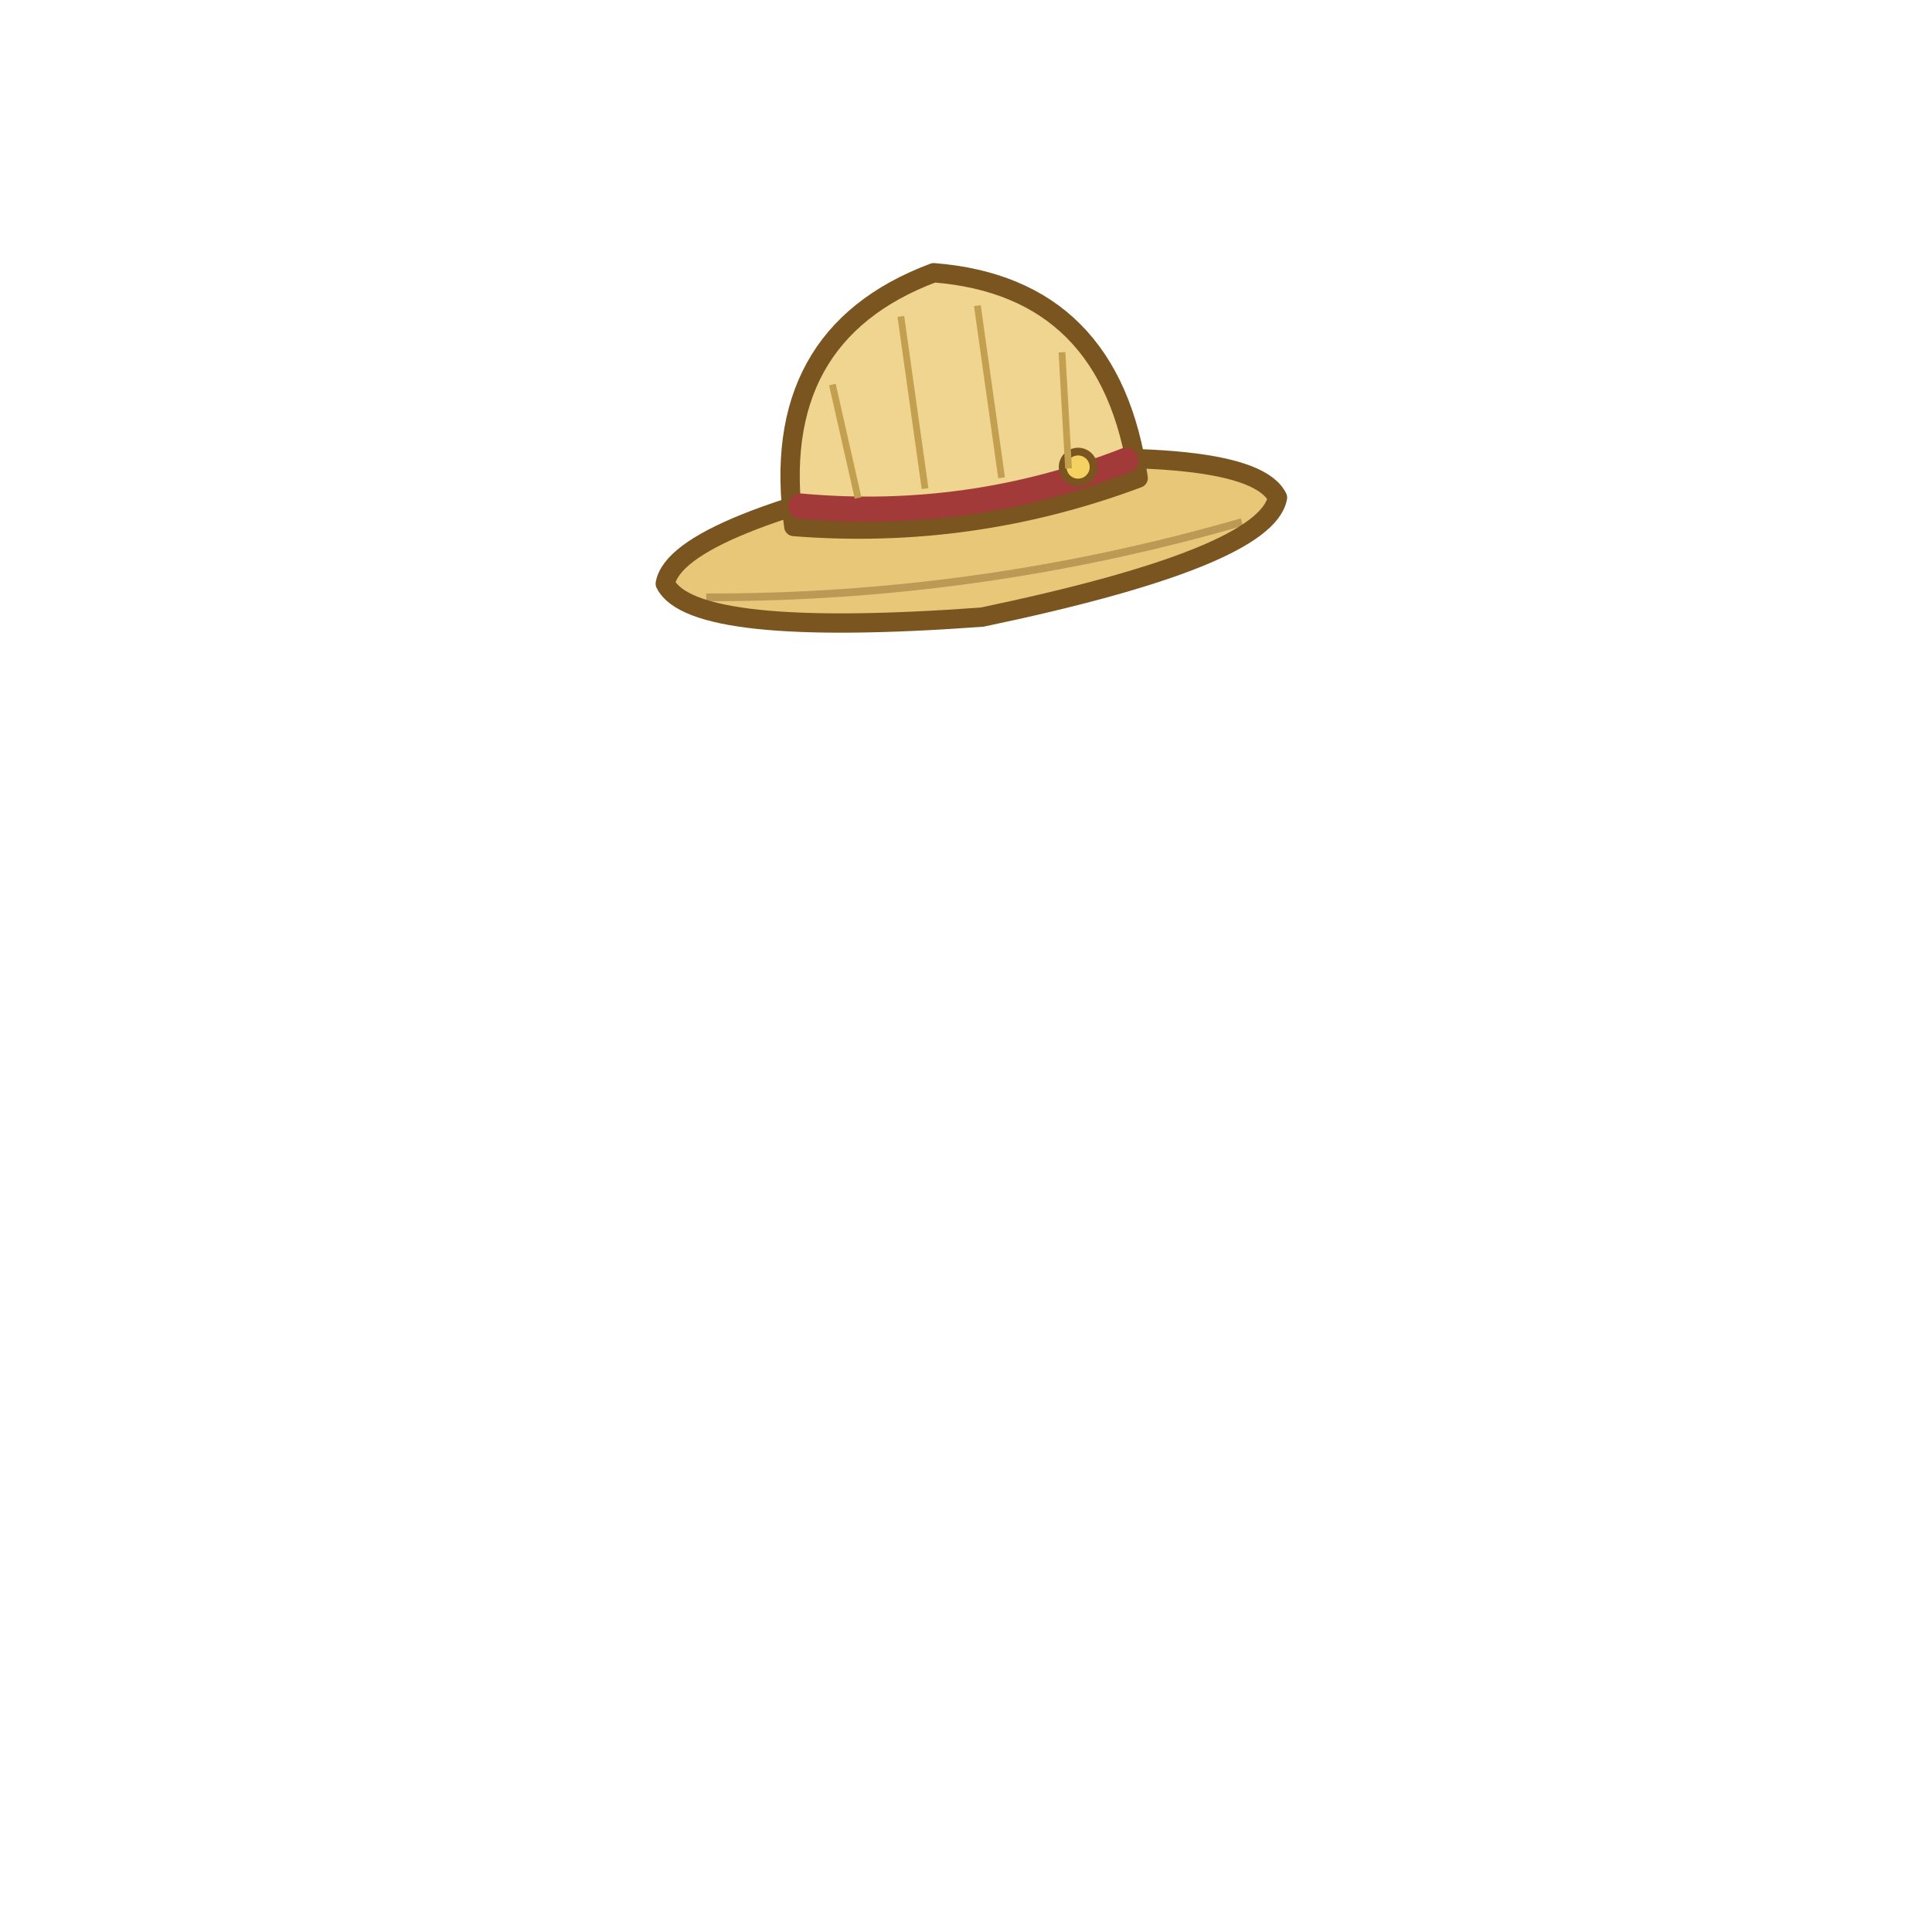
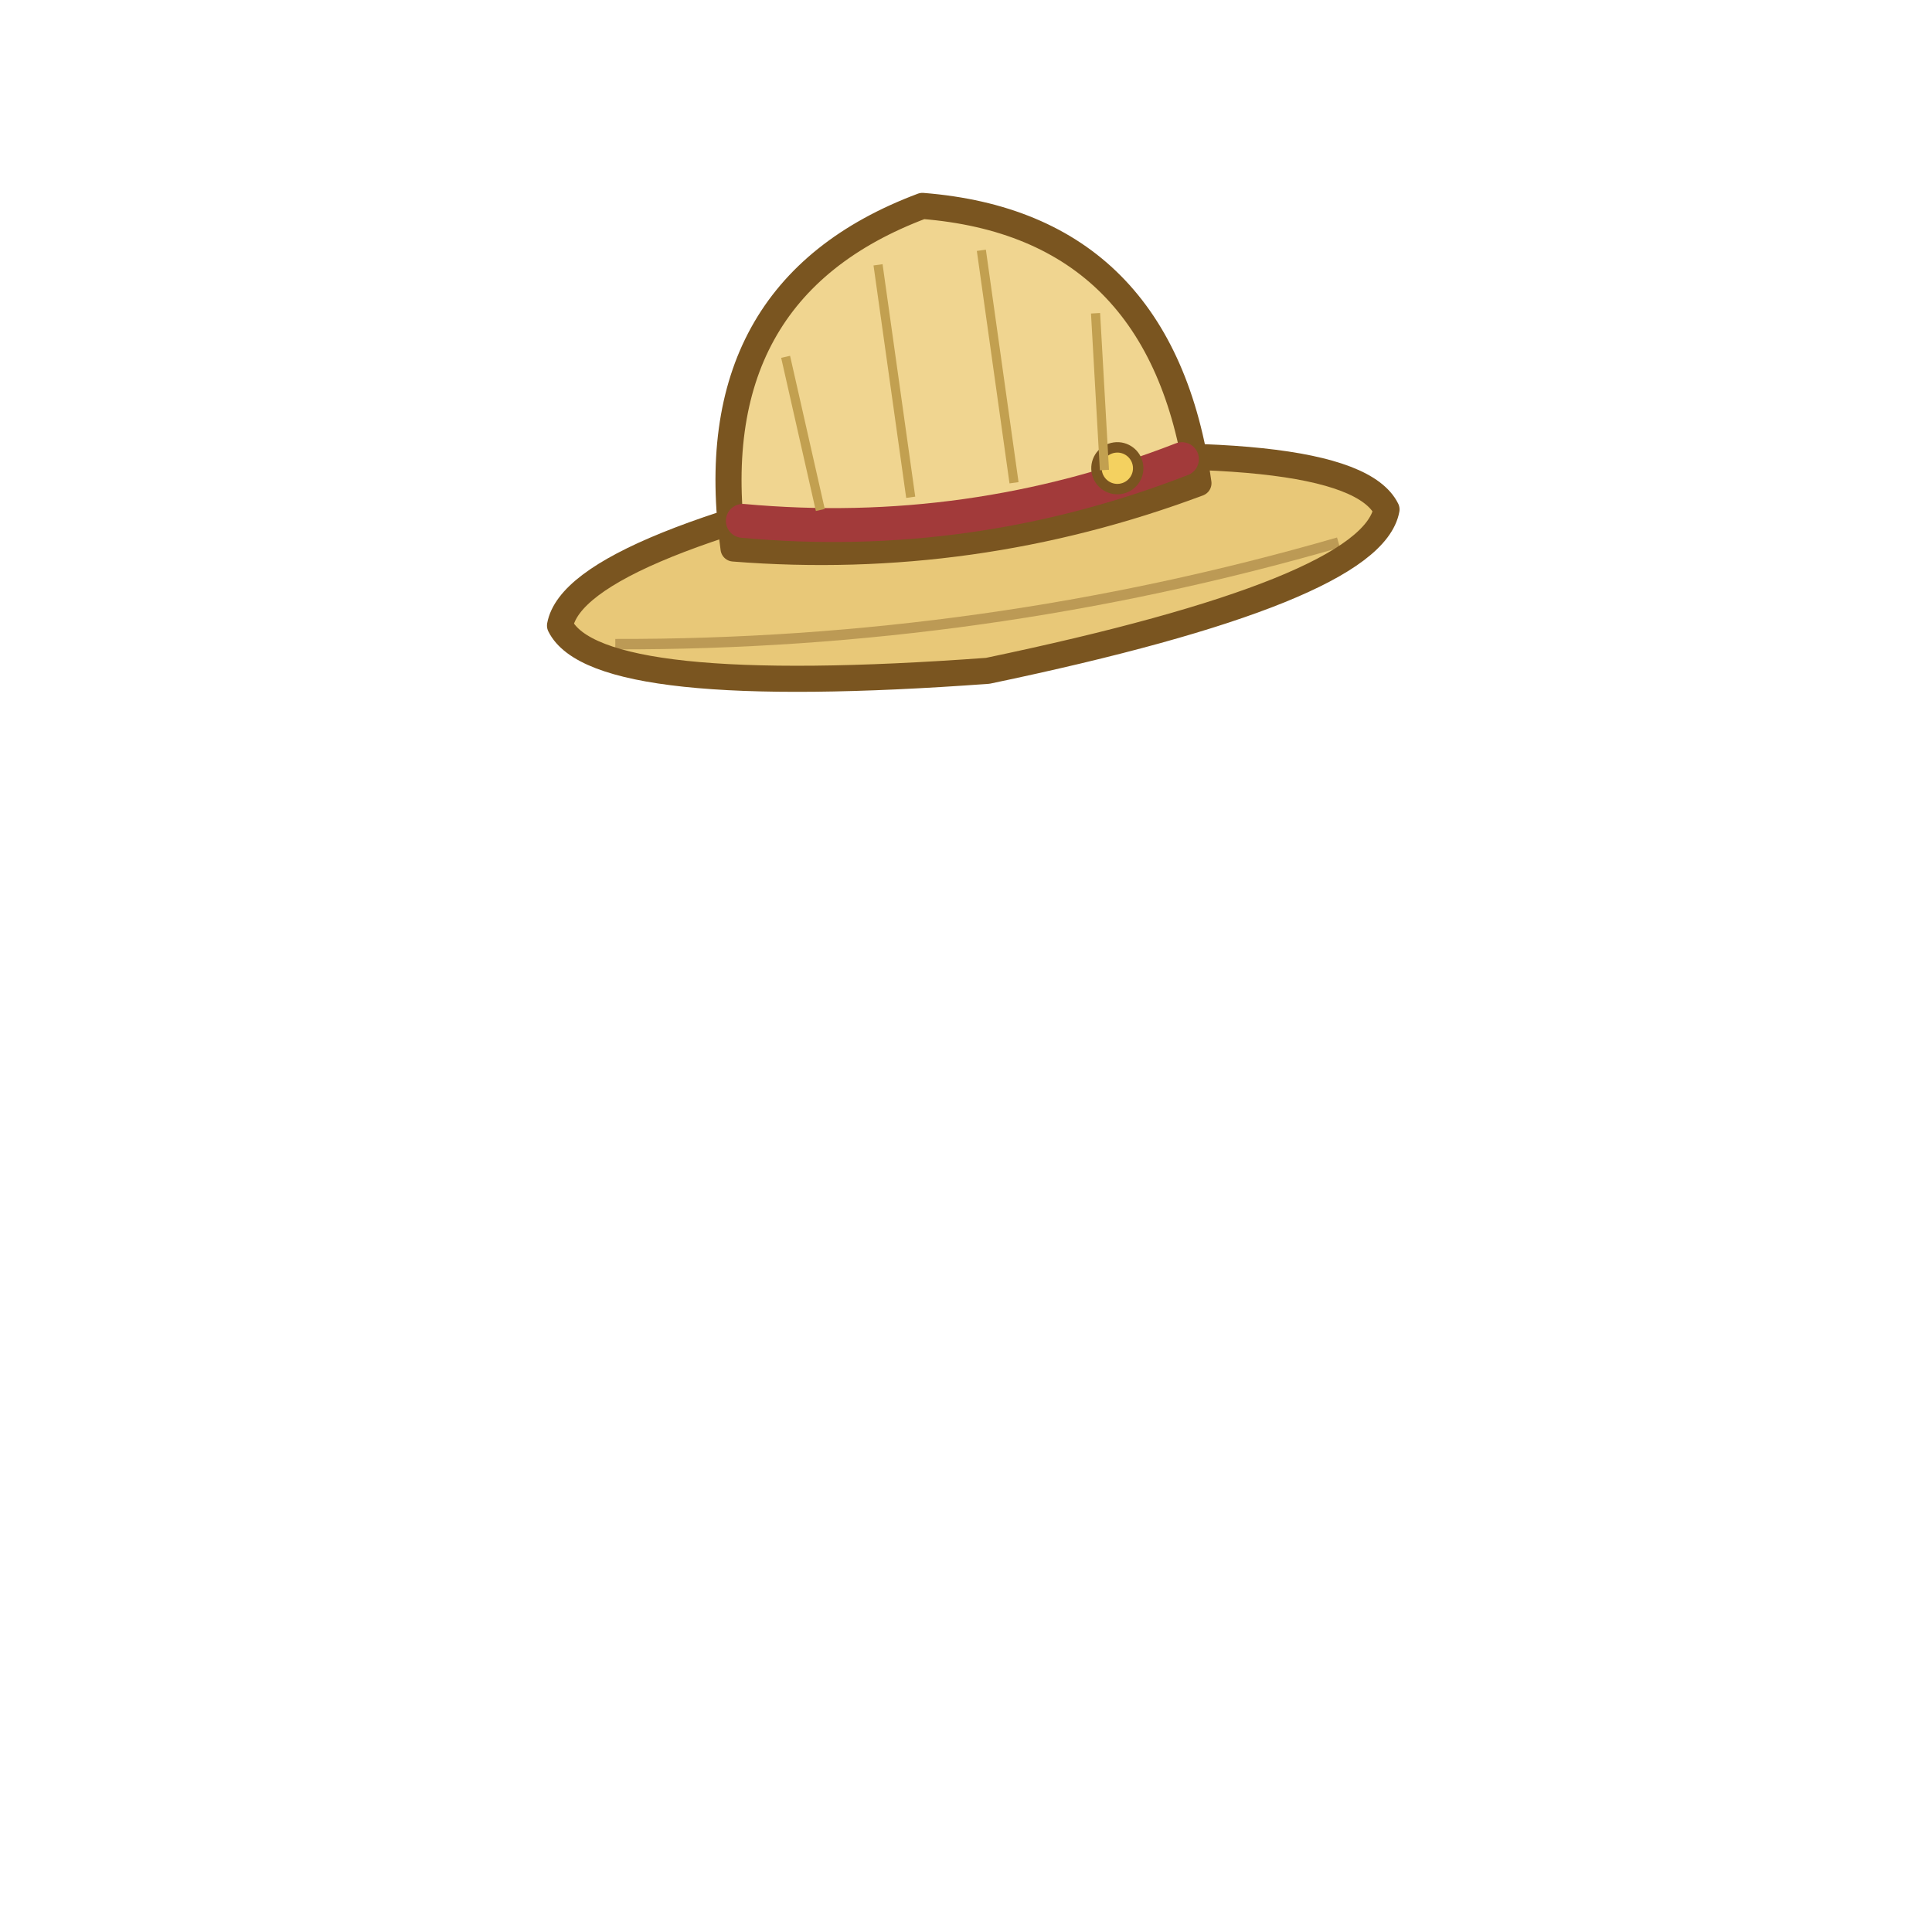
<svg xmlns="http://www.w3.org/2000/svg" viewBox="0 0 200 200">
-   <g transform="rotate(-8 100 52)">
-     <path d="M68 56 Q70 50 100 48 Q130 50 132 56 Q130 62 100 64 Q70 62 68 56 Z" fill="#e8c878" stroke="#7a5520" stroke-width="2" stroke-linejoin="round" />
-     <path d="M82 52 Q82 32 100 28 Q118 32 118 52 Q100 56 82 52 Z" fill="#f0d590" stroke="#7a5520" stroke-width="2" stroke-linejoin="round" />
-     <path d="M83 50 Q100 54 117 50" stroke="#a23a3a" stroke-width="2.6" fill="none" stroke-linecap="round" />
-     <circle cx="112" cy="50" r="1.6" fill="#f4d160" stroke="#7a5520" stroke-width="0.8" />
-     <path d="M88 38 L89 50 M96 32 L96 50 M104 32 L104 50 M112 38 L111 50" stroke="#c2a050" stroke-width="0.7" />
-     <path d="M72 58 Q100 62 128 58" stroke="#7a5520" stroke-width="0.8" fill="none" opacity="0.4" />
+   <g transform="translate(100 48) scale(1.35) translate(-100 -48)">
+     <g transform="rotate(-8 100 52)">
+       <path d="M68 56 Q70 50 100 48 Q130 50 132 56 Q130 62 100 64 Q70 62 68 56 Z" fill="#e8c878" stroke="#7a5520" stroke-width="2" stroke-linejoin="round" />
+       <path d="M82 52 Q82 32 100 28 Q118 32 118 52 Q100 56 82 52 Z" fill="#f0d590" stroke="#7a5520" stroke-width="2" stroke-linejoin="round" />
+       <path d="M83 50 Q100 54 117 50" stroke="#a23a3a" stroke-width="2.6" fill="none" stroke-linecap="round" />
+       <circle cx="112" cy="50" r="1.6" fill="#f4d160" stroke="#7a5520" stroke-width="0.8" />
+       <path d="M88 38 L89 50 M96 32 L96 50 M104 32 L104 50 M112 38 L111 50" stroke="#c2a050" stroke-width="0.7" />
+       <path d="M72 58 Q100 62 128 58" stroke="#7a5520" stroke-width="0.8" fill="none" opacity="0.4" />
+     </g>
  </g>
</svg>
